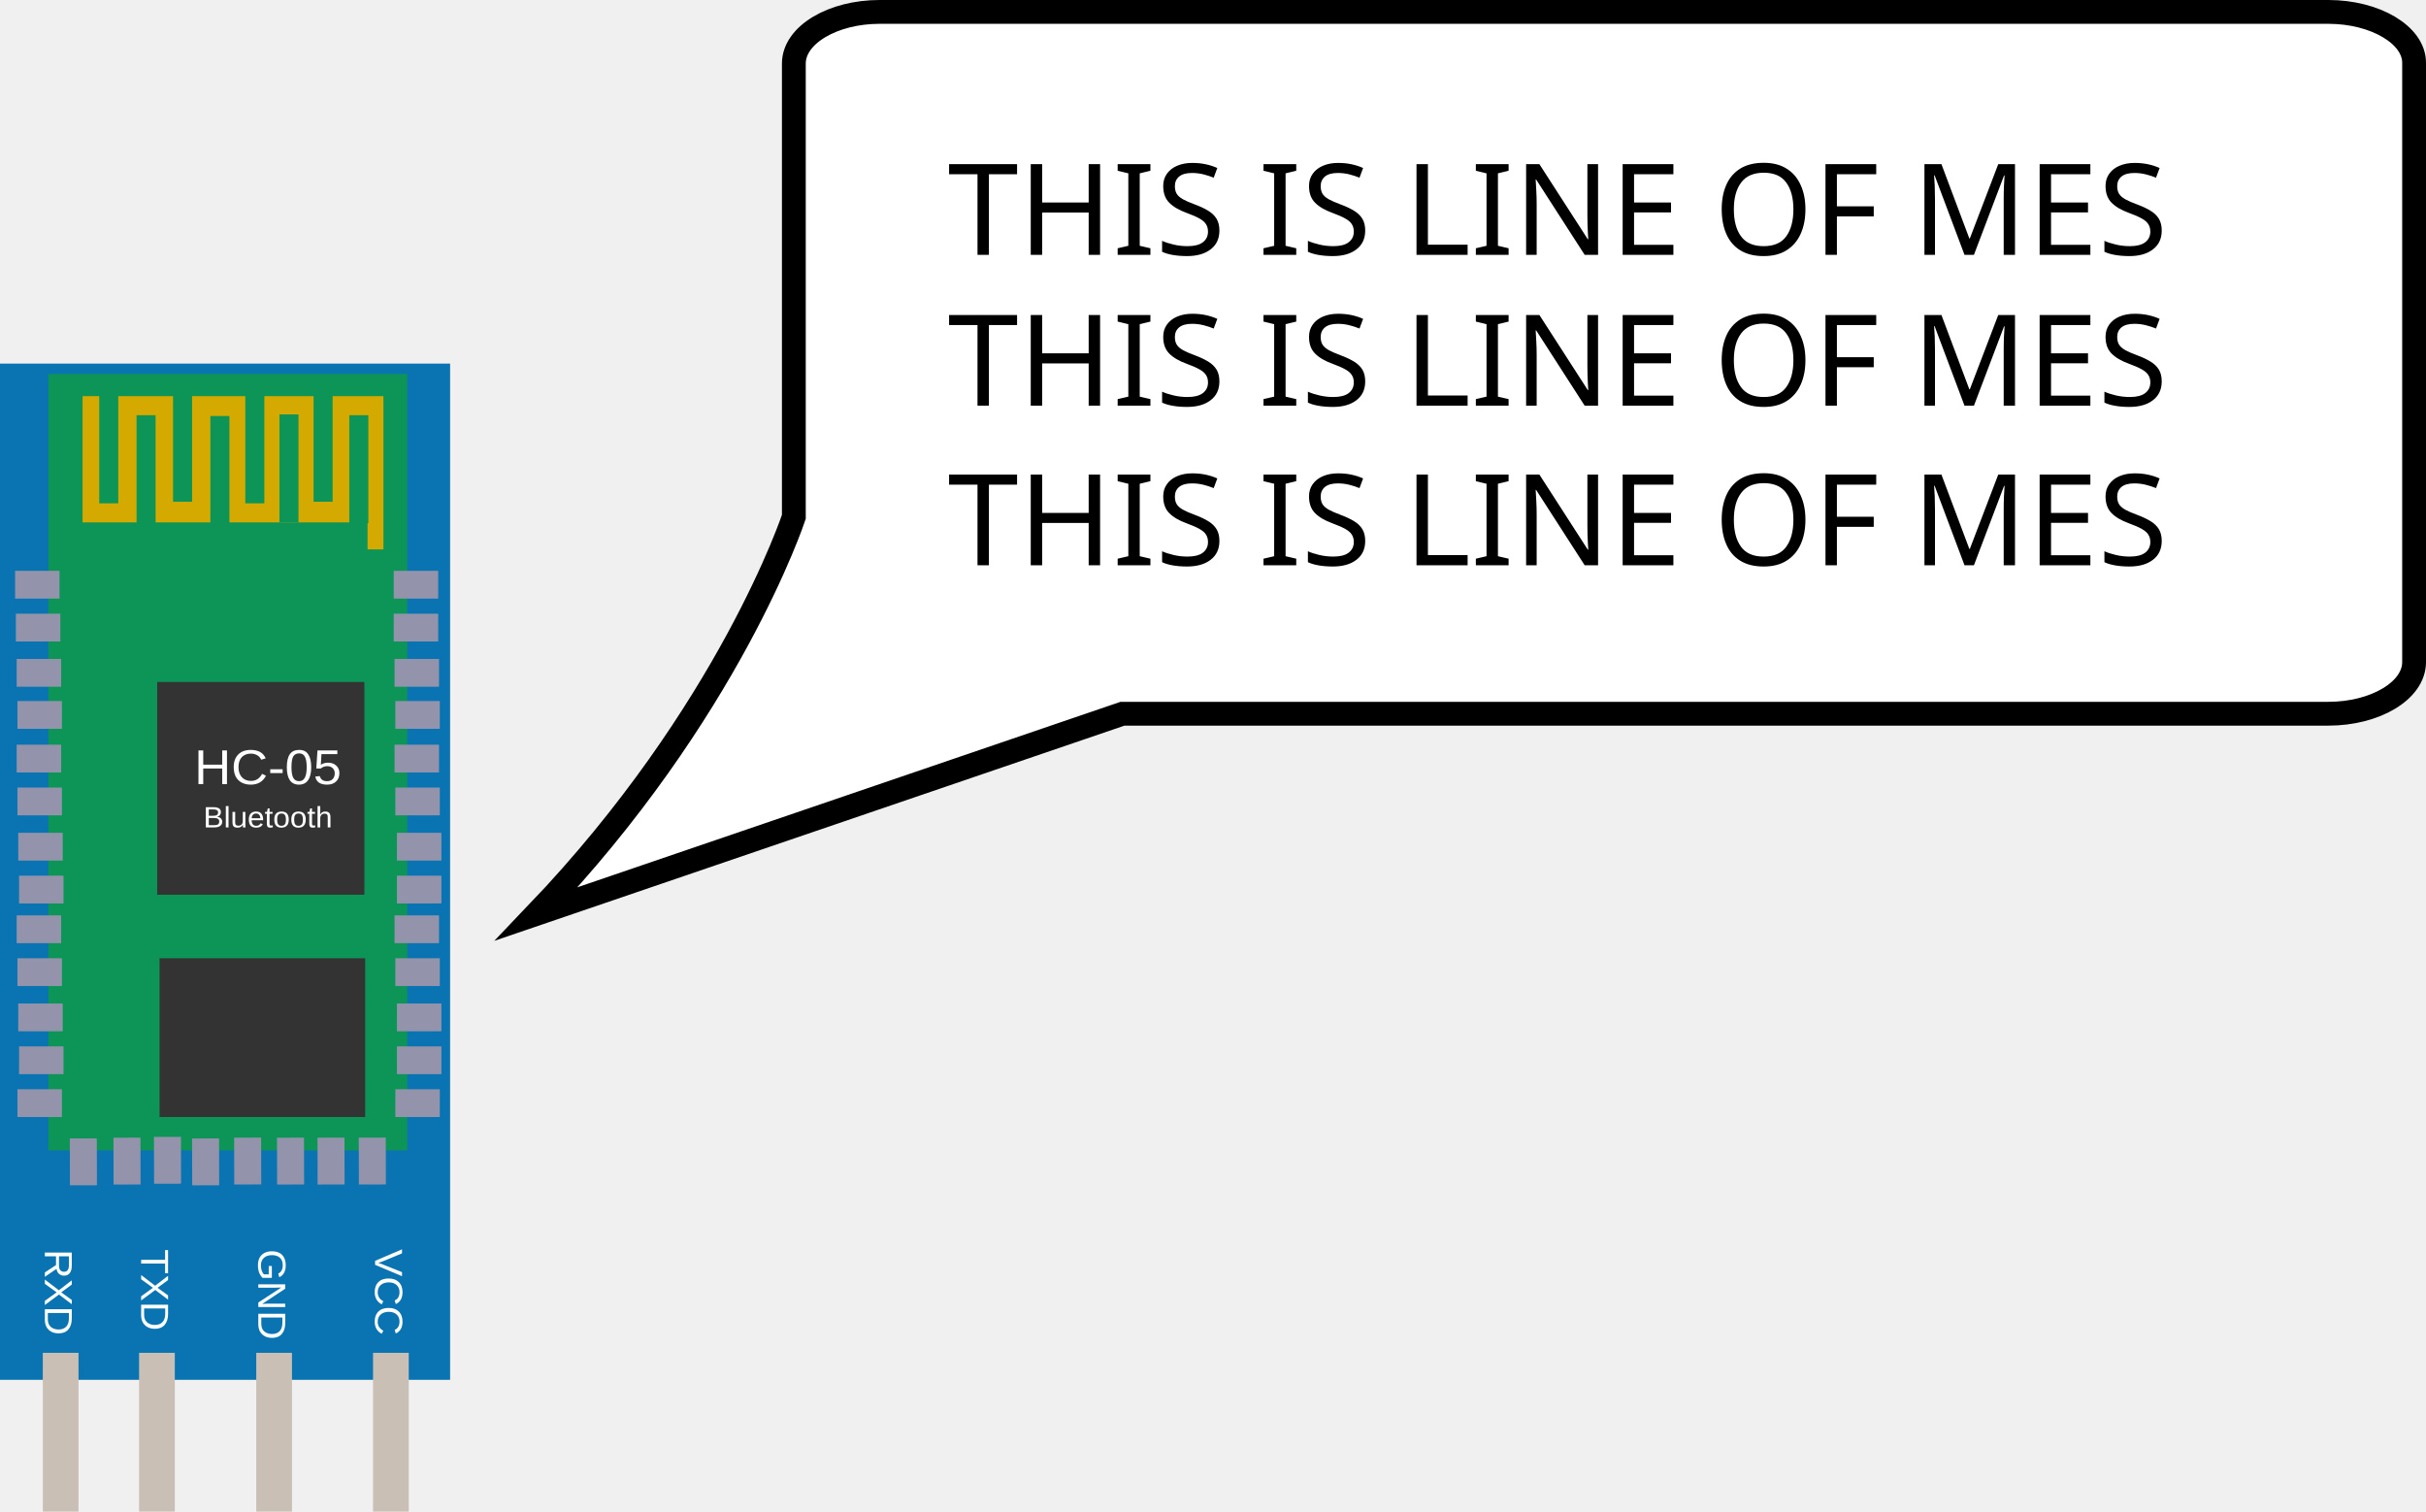
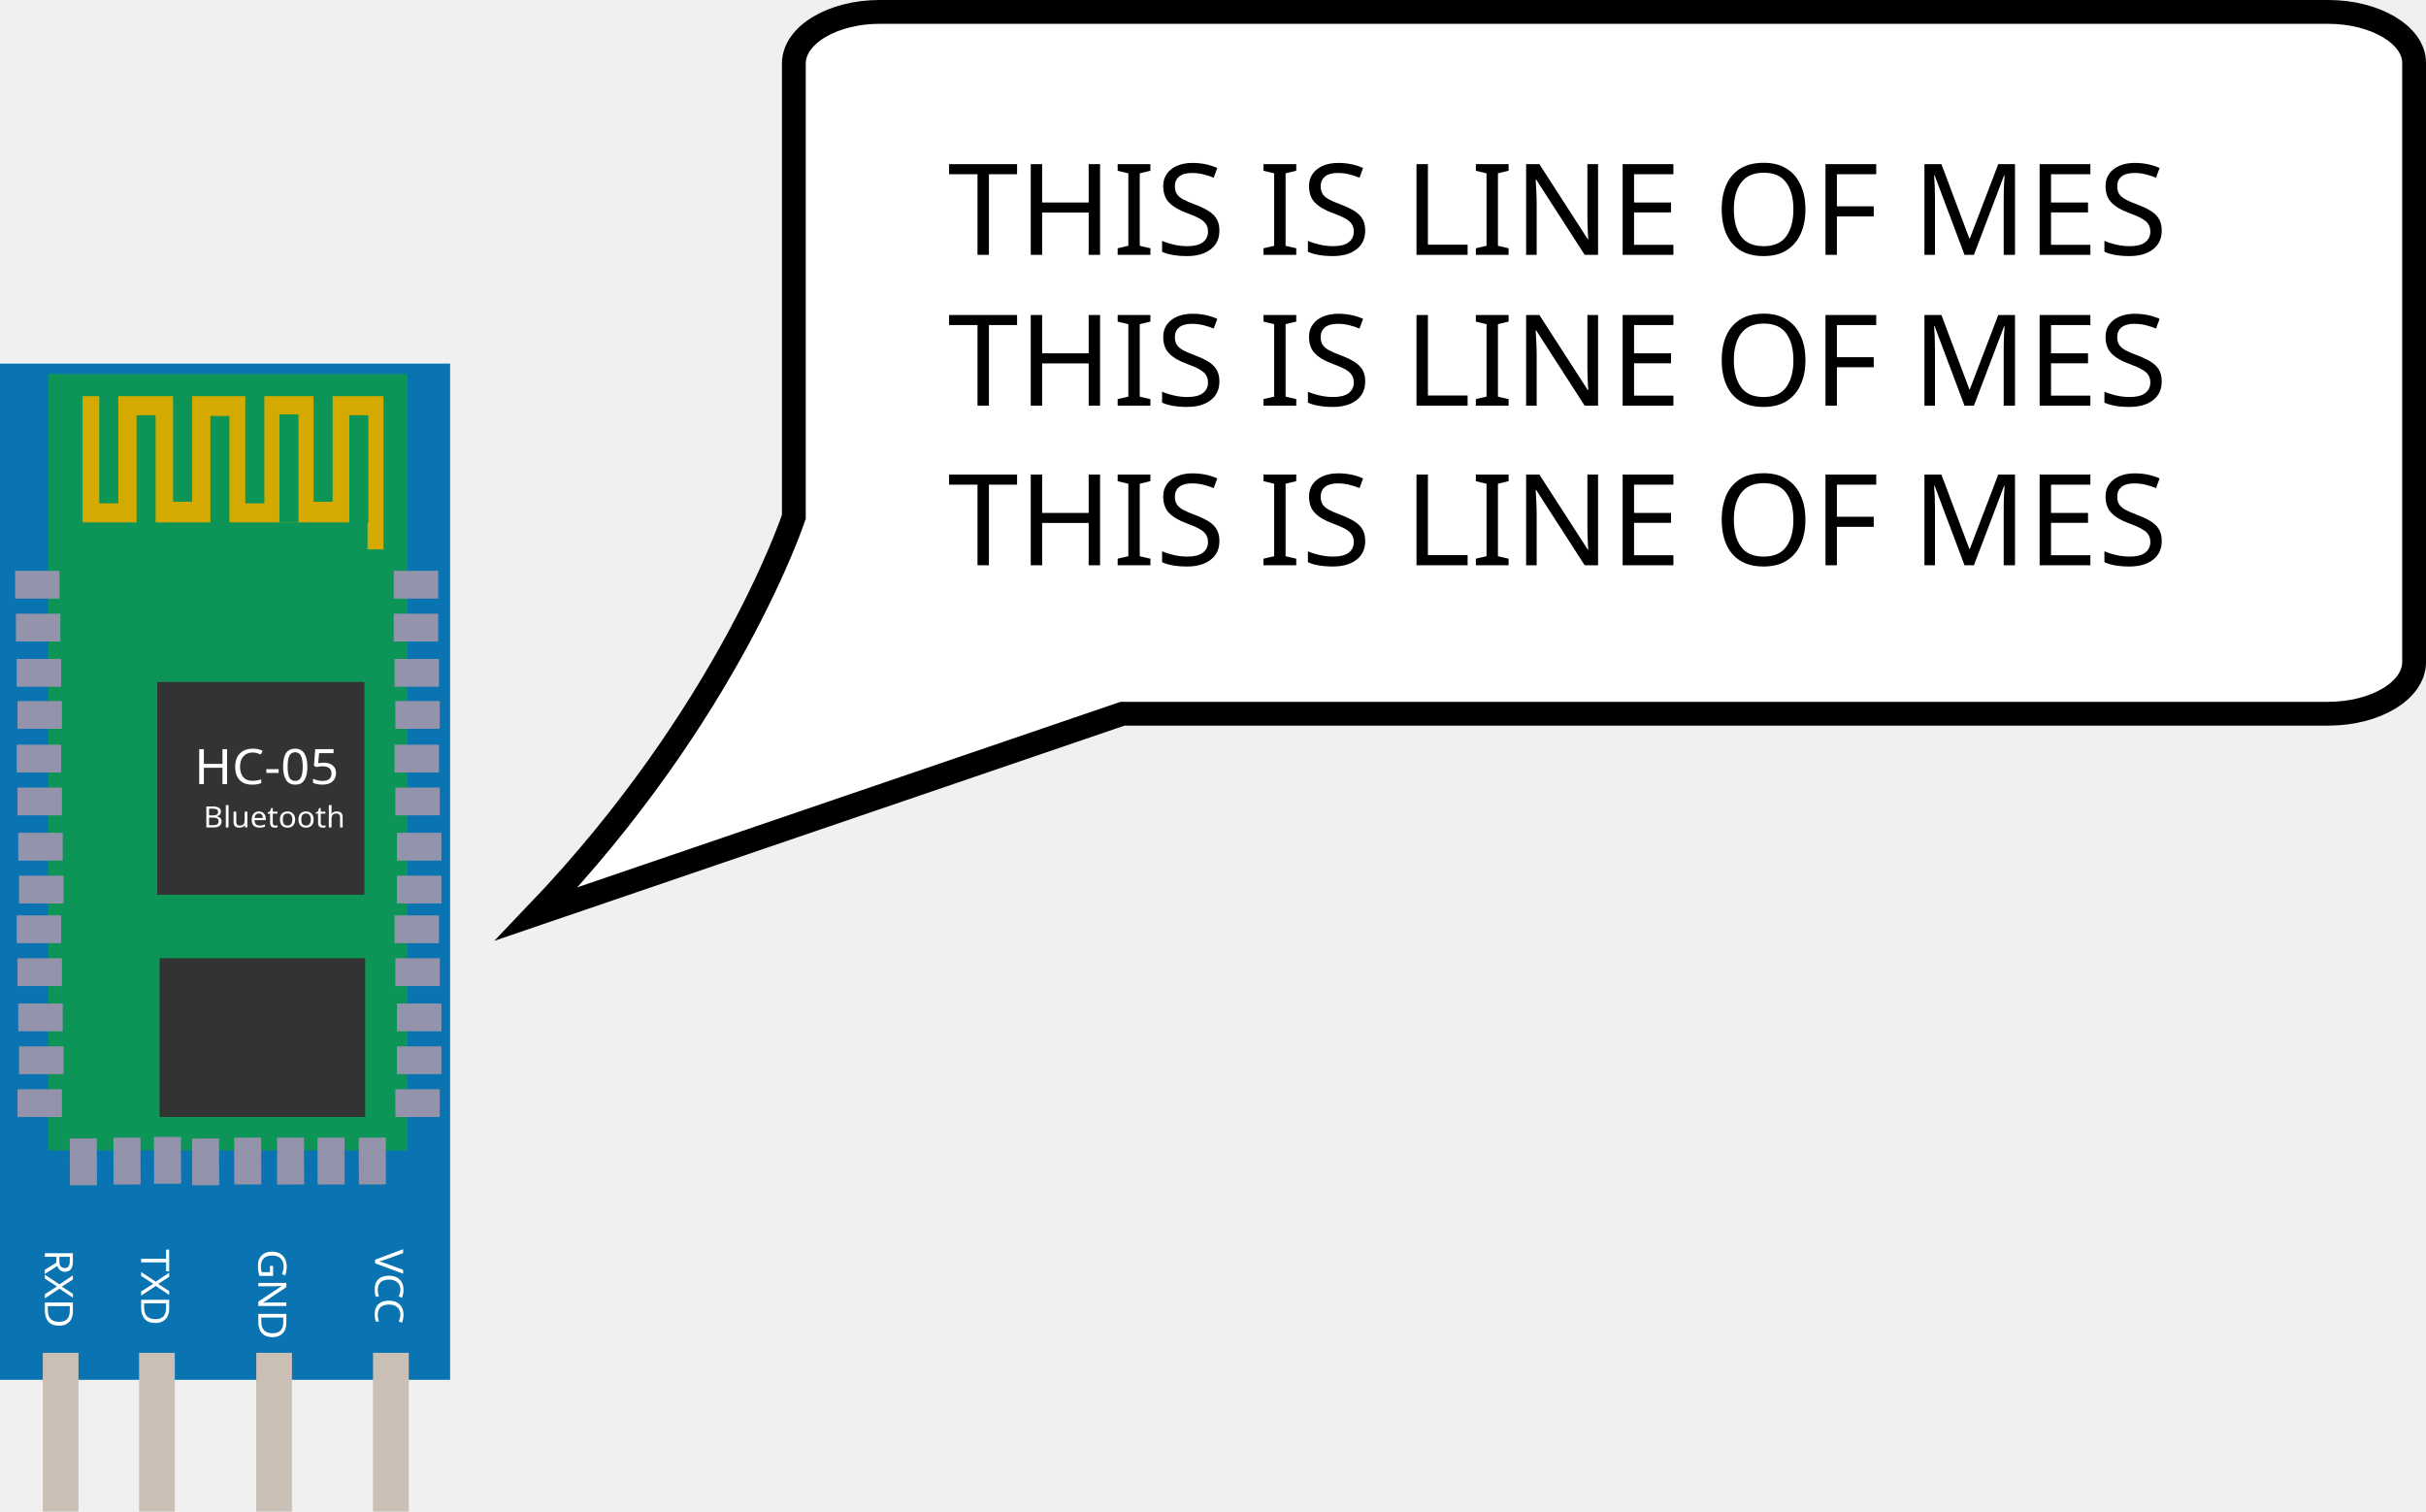
<svg xmlns="http://www.w3.org/2000/svg" id="svg2985" width="305.6" height="190.4" viewBox="0 0 305.6 190.4">
  <rect id="rect3336" y="45.8" width="56.7" height="128" fill="#0a73b1" />
  <g id="text3064">
-     <text id="tspan3066" transform="translate(47.25 157.35) rotate(90) scale(1.04 1)" font-size="4.94" fill="#fff" font-family="ArialMT, Arial" style="isolation: isolate">VCC</text>
+     <text id="tspan3066" transform="translate(47.25 157.35) rotate(90) scale(1.04 1)" font-size="4.94" fill="#fff" font-family="Biryani-Light, Biryani" font-weight="300" style="isolation: isolate">VCC</text>
  </g>
  <g id="text3064-1">
-     <text id="tspan3066-7" transform="translate(32.54 157.35) rotate(90) scale(1.04 1)" font-size="4.94" fill="#fff" font-family="ArialMT, Arial" style="isolation: isolate">GND</text>
+     <text id="tspan3066-7" transform="translate(32.54 157.35) rotate(90) scale(1.04 1)" font-size="4.94" fill="#fff" font-family="Biryani-Light, Biryani" font-weight="300" style="isolation: isolate">GND</text>
  </g>
  <g id="text3064-1-4">
-     <text id="tspan3066-7-0" transform="translate(17.78 157.35) rotate(90) scale(1.04 1)" font-size="4.94" fill="#fff" font-family="ArialMT, Arial" style="isolation: isolate">TXD</text>
+     <text id="tspan3066-7-0" transform="translate(17.78 157.35) rotate(90) scale(1.04 1)" font-size="4.94" fill="#fff" font-family="Biryani-Light, Biryani" font-weight="300" style="isolation: isolate">TXD</text>
  </g>
  <g id="text3064-1-4-9">
-     <text id="tspan3066-7-0-4" transform="translate(5.65 157.35) rotate(90) scale(1.04 1)" font-size="4.94" fill="#fff" font-family="ArialMT, Arial" style="isolation: isolate">RXD</text>
+     <text id="tspan3066-7-0-4" transform="translate(5.65 157.35) rotate(90) scale(1.04 1)" font-size="4.94" fill="#fff" font-family="Biryani-Light, Biryani" font-weight="300" style="isolation: isolate">RXD</text>
  </g>
  <rect id="rect3450" x="19.2" y="84.7" width="27.9" height="28.8" fill="#28220b" fill-opacity="0" />
  <path id="path3452" d="M48.6,91.2H61.9V119H35.2V91.2Zm-4,3.1a1.07,1.07,0,0,0,1.1.1c.2-.1.2-.1.3,0a1.23,1.23,0,0,0,1-.1c.3-.2.3-.3.3-1v-.8H44.5v.8C44.2,93.9,44.3,94.1,44.6,94.3ZM44.5,97c.1,0,.2-.1.2-.3s.1-.3,1.2-.3h1.2v-.5c0-.4,0-.5-.2-.5s-.2.1-.3.3-.2.3-1,.3-.9,0-.9-.3c0-.1-.1-.3-.2-.3s-.2.2-.2.8S44.3,97,44.5,97Zm.8,3c.9,0,1,0,1-.3s-.1-.3-.7-.3-.7,0-.8-.4-.2-.5.4-.5,1.1-.1,1.1-.3-.1-.2-.7-.2c-1.2,0-1.2,0-1.2,1v.9C44.3,100,45.3,100,45.3,100Zm-.8,2.7c.1,0,.2-.1.2-.5q0-.9.3-.9c.1,0,.1.3.1.7v.7h.4a.78.78,0,0,0,.9-.7v-.2c0-.7-.3-1-1.1-1a1.08,1.08,0,0,0-.8.2,2.77,2.77,0,0,0-.1.9C44.2,102.5,44.3,102.7,44.5,102.7Zm.2,2.7c.4,0,.5-.2.2-.5s-.1-.5.5-.5.5,0,.6.4.1.4.2.4.2-.1.2-.4.1-.4.3-.4a.3.3,0,1,0,0-.6h0a.52.52,0,0,1-.4-.2c-.2-.2-.2-.2-.3,0s-.3.2-.8.2c-.7,0-.9.2-.9.9S44.3,105.4,44.7,105.4Zm0,2.8a1.54,1.54,0,0,0,1.6-.1,1.39,1.39,0,0,0-.1-1.4,1.6,1.6,0,0,0-1.5-.1,1.14,1.14,0,0,0-.3.8C44.2,107.9,44.3,108,44.7,108.2Zm-.2,2.7c.1.2.4.2.8.2.7,0,1-.3,1-1s-.5-1-1.2-.9a1.85,1.85,0,0,0-.7.2A2,2,0,0,0,44.5,110.9Zm0,2.8c.2.2.6.2.6,0s-.1-.2-.2-.4c-.3-.3-.1-.5.5-.5s.5,0,.5.4c0,.2.1.4.2.4s.3,0,.3-.4.1-.4.3-.4c.4-.1.4-.5,0-.5-.2,0-.3-.1-.3-.2a.2.2,0,0,0-.4,0h0c0,.1-.2.2-.6.2-.7,0-.9.1-.9.8A.37.37,0,0,0,44.5,113.7Zm.5,1.5c.6,0,.9.2.9.7,0,.2-.1.2-.6.2-.7,0-1,.1-1,.3s.2.2.9.2c1.1,0,1.2-.1,1.1-.9-.1-.5-.1-.5.3-.5s.4,0,.4-.3-.1-.3-1.4-.3-1.4,0-1.4.3S44.3,115.2,45,115.2Zm5.1-21.8a3.4,3.4,0,0,0,1,.1h1v1.8h-.9c-1,0-1.3.1-1.1.5.1.2.4.2,2.5.2h2.3v-.3c0-.4-.2-.5-1.2-.5h-.8V93.4h1c1,0,1,0,1-.3v-.3H52.6c-2.4,0-2.6,0-2.5.6Zm0,7c0,.1.2.2.4.2s.3,0,.3-.7c0-.9.1-.9,1.1-1.4l.7-.4.8.4.8.4.1.8c.1.8.1.8.4.9H55v-1c0-.9,0-1-.3-1.2a5.54,5.54,0,0,0-2.2-1,5.64,5.64,0,0,0-2.4,1.3A2.48,2.48,0,0,0,50.1,100.4Zm0,9c.1.4.6.5,2.4.5,2.4,0,2.4,0,2.4-1.6,0-1.8.1-1.7-2.4-1.7s-2.4,0-2.4,1.5A1.48,1.48,0,0,0,50.1,109.4Zm.1,4.9c.1.2.3.2,1.3.2,1.3,0,1.4-.1,1.4-1.2v-.7h1.4v.9c0,.9.2,1.2.5,1.1.1-.2.1-.4.1-1.5v-1.3H52.1v1.9H50.7v-.6c0-.3.1-.8.1-1.1.1-.5.1-.6,0-.7-.3-.2-.4-.1-.6.4A3,3,0,0,0,50.2,114.3Zm2.3-9.5h.4v-2.4h-.3c-.2,0-.4,0-.4.1a4.87,4.87,0,0,0-.1,1.2v1.1Z" transform="translate(-15.6 -5.9)" fill="#28220b" fill-opacity="0" />
  <rect id="rect3454" x="19.2" y="119.7" width="27.9" height="21.6" fill="#222b00" fill-opacity="0" />
  <path id="path3456" d="M48.5,125.6H61.9v21.1H35.1V125.6Z" transform="translate(-15.6 -5.9)" fill="#222b00" fill-opacity="0" />
  <rect id="rect3494" x="19.1" y="84.7" width="28.2" height="28.6" fill-opacity="0" />
  <path id="path4264" d="M48.6,91.2H61.9V119H35.2V91.2Zm-4.1,2.9c.2.2.3.3,1.3.3,1.4,0,1.5-.1,1.5-1.2v-.8h-3v.7A1.23,1.23,0,0,0,44.5,94.1Zm0,2.9c.1,0,.2-.1.2-.3s.1-.3,1.2-.3h1.2V96c0-.5-.3-.6-.4-.2s-.1.3-1,.3-1,0-1-.2-.1-.2-.1-.3c-.3-.2-.4.1-.3.8C44.2,96.8,44.3,97,44.5,97Zm-.2,2.3c.1.2.1.2,0,.2s-.1.1-.1.2.2.2,1,.2a4.1,4.1,0,0,0,1.1-.1c.1-.2-.3-.4-.8-.4a.76.76,0,0,1-.8-.6v-.1c0-.2.1-.2.8-.2.5,0,.8-.1.8-.2.1-.3,0-.3-.9-.3a1.8,1.8,0,0,0-1,.2A1.38,1.38,0,0,0,44.3,99.3Zm.2,3.4c.1,0,.2-.2.2-.6.1-.9.3-1,.3-.2s0,.7.3.8a.92.92,0,0,0,1.1-.7.75.75,0,0,0-.1-.8c-.2-.3-.4-.3-.9-.4-.9-.1-1.1.2-1.1,1.2C44.2,102.5,44.3,102.7,44.5,102.7Zm0,2.6c.3.3.5.2.5-.1,0-.1-.1-.2-.1-.3s-.1-.1-.1-.3.1-.3.6-.3H46v.5c0,.4,0,.4.2.4s.2-.2.2-.4.1-.4.3-.4.3-.2,0-.4c-.1-.1-.3-.2-.4-.3a.19.19,0,0,0-.3,0c-.1.1-.2.2-.6.2-.7,0-1.1.3-1.1.8A.73.73,0,0,0,44.5,105.3Zm0,2.7a1.14,1.14,0,0,0,.8.3,2.2,2.2,0,0,0,.8-.1,1.36,1.36,0,0,0,.2-1.6,2.48,2.48,0,0,0-1.7,0A1,1,0,0,0,44.5,108Zm0,2.8c.2.3,1.5.3,1.7.1a1.23,1.23,0,0,0-.2-1.6c-.1-.1-.4-.1-.8-.1s-.7,0-.8.3A1.06,1.06,0,0,0,44.5,110.8Zm.1,2.9c.3.3.6.1.4-.3s-.2-.6.5-.6h.6v.4c0,.3.1.4.2.4s.3-.3.3-.6q0-.15.3-.3c.3,0,.4-.4,0-.5-.2,0-.3-.1-.4-.3s-.2-.2-.3,0-.3.2-.8.2c-.7,0-1,.2-1,.8S44.4,113.6,44.6,113.7Zm.2,1.5c.6,0,.7,0,.8.4s.1.6-.8.7c-.5,0-.7.1-.7.2s.2.2.9.2c1.2,0,1.4-.3,1-1.2-.1-.2,0-.2.3-.2.5,0,.6-.1.4-.3.1-.3-.2-.3-1.1-.3-1.2,0-1.4,0-1.4.3C44.2,115.1,44.5,115.2,44.8,115.2Zm5.4-21.8c.1,0,.6.1,1,.1H52v1.8H50v.6h2.3c2.4,0,2.7,0,2.5-.5-.1-.2-.3-.2-1.1-.2h-1V93.4h.8c.9,0,1.3-.1,1.3-.4,0-.1-.1-.2-.2-.3a33.81,33.81,0,0,0-4.5-.1c-.1,0-.2.2-.2.4S50,93.3,50.2,93.4Zm0,7.2c.3.1.4-.2.4-1v-.7l.7-.4a3,3,0,0,1,1-.4A5.56,5.56,0,0,1,54,99c0,.1.1.5.1.8,0,.7.2.9.5.6a3.08,3.08,0,0,0,0-1.9,3.47,3.47,0,0,0-2.3-1.2A3.84,3.84,0,0,0,50,98.4a4.87,4.87,0,0,0-.1,1.2C50.1,100.5,50.1,100.6,50.2,100.6Zm0,9.1c.2.2.5.2,2.3.2,2.5,0,2.5,0,2.5-1.6s.1-1.6-2.5-1.6c-1.5,0-2.2,0-2.3.2A4.47,4.47,0,0,0,50.2,109.7Zm0,4.6c.1.1.4.2,1.2.2,1.3,0,1.4-.1,1.4-1.1v-.7h1.4v.9c0,.8.1.9.3.9.4.1.4-.2.4-1.4v-1.2H52v1.8H50.6l.1-.8c0-.5.1-1,.1-1.2s0-.4-.2-.4c-.4-.1-.6.5-.6,1.7C50,113.9,50,114.2,50.2,114.3Zm2.2-9.5h.4v-1c0-1.1-.1-1.4-.6-1.2-.2.1-.2.3-.2,1.2v1.1Z" transform="translate(-15.6 -5.9)" fill-opacity="0" />
  <rect id="rect4270" x="3.8" y="46" width="52" height="25.6" fill-opacity="0" />
  <path id="path4272" d="M44.5,52.9H66.6V77.7H65v1.6c0,1.8,0,1.9,1,1.9h.6V83H65v1.7c0,1.9,0,2,1,2h.6v.6c0,.5,0,.6-.2.6a.22.22,0,0,0-.2.2c0,.1-.1.2-.3.2a.37.37,0,0,0-.3.1.37.37,0,0,1-.3.1H65v1.6c0,1.9.1,2.1,1,2.1h.6v.6c0,.5,0,.6-.2.6a.22.22,0,0,0-.2.2c0,.1-.1.2-.4.2-.7,0-.8.2-.8,1.9s.1,2,1,2h.6v.6c0,.5,0,.6-.2.6s-.1,0-.2.1a.9.9,0,0,1-.5.1c-.3,0-.5.1-.5.2s0,.1-.1.2-.1.6-.1,1.6c0,1.8,0,1.9,1,1.9h.6v1.3l-.5.1c-.3,0-.5.1-.5.2s0,.1-.1.1c-.4,0-.5.4-.5,1.9,0,1,0,1.6.1,1.6s.1.1.1.2.2.2.7.2h.7v1.2H66c-.5,0-.6,0-.7.3s-.1.3-.2.3-.1.6-.1,1.6c0,1.9.1,2.1,1,2.1h.6v.5c0,.6-.1.7-.9.7-.2,0-.3.1-.4.3s-.1.3-.2.3-.1.6-.1,1.4,0,1.4.1,1.4.1.1.1.3,0,.3.7.3h.7v.6c0,.7-.1.8-.9.8-.2,0-.3.1-.4.3s-.1.3-.2.3a11.3,11.3,0,0,0,0,3c.1,0,.1.1.2.3s.1.3.7.3h.6v1.2H66c-.5,0-.6,0-.7.3s-.1.3-.2.3a11.3,11.3,0,0,0,0,3c.1,0,.1.1.2.3s.2.3.4.3c.7,0,.9.1.9.6s-.2.6-.9.6c-.2,0-.3.1-.4.3s-.1.3-.2.3a11.3,11.3,0,0,0,0,3c.1,0,.1.1.2.3s.2.3.4.3c.7,0,.9.1.9.8v.6H66c-.5,0-.6,0-.7.3s-.1.3-.2.3a11.3,11.3,0,0,0,0,3c.1,0,.1.1.2.3s.2.3.4.3c.7,0,.9.1.9.7s-.1.7-.9.7c-.2,0-.3.1-.4.3s-.1.3-.2.3-.1.6-.1,1.4,0,1.4.1,1.4.1.1.1.2.1.2.5.2a.9.9,0,0,1,.5.1c0,.1.1.1.2.1s.2.3.2,1.6,0,1.6-.2,1.6-.1,0-.2.1-.4.1-.9.1h-.9v-.6c0-.5,0-.6-.2-.6a.22.22,0,0,1-.2-.2.22.22,0,0,0-.2-.2c-.1,0-.1,0-.2-.1s-.5-.1-1.3-.1c-1.6,0-1.7.1-1.7,1.2v.7H59.1v-.6a1.27,1.27,0,0,0-.1-.6c-.1,0-.1-.1-.1-.2a.22.22,0,0,0-.2-.2c-.1,0-.1,0-.2-.1s-.5-.1-1.4-.1H55.7v1.8h-.9c-1.1,0-1.3-.1-1.3-1,0-.5,0-.6-.2-.6s-.1,0-.2-.1-.5-.1-1.4-.1H50.3v.8c0,.6,0,.8-.2.8s-.1,0-.2.1-.4.1-.9.1h-.9v-.8c0-.6,0-.8-.2-.8s-.1,0-.2-.1-.5-.1-1.3-.1c-1.6,0-1.7.1-1.7,1.2v.7H42.9v-.8c0-.6,0-.8-.2-.8s-.1,0-.2-.1-.5-.1-1.3-.1c-1.6,0-1.8.1-1.8,1.2v.7H37.9v-.8c0-.6,0-.8-.2-.8s-.1,0-.2-.1-.5-.1-1.4-.1-1.4,0-1.4.1-.1.2-.2.3a1.08,1.08,0,0,0-.2.8v.6h-.6a1.27,1.27,0,0,1-.6-.1c0-.1-.1-.1-.2-.1s-.2-.1-.2-.5a.9.9,0,0,0-.1-.5c-.1,0-.1,0-.1-.1,0-.4-.4-.5-1.7-.5-1.7,0-1.8.1-1.8,1.2v.7h-.5c-.7,0-.9-.2-.9-.8,0-.3-.1-.4-.2-.4s-.1,0-.2-.1c0-.4-.4-.5-1.7-.5-.8,0-1.3,0-1.3.1s-.1.1-.2.1-.2.2-.2.8v.8H22.2v-3.8H23a3.55,3.55,0,0,0,1-.2c.2-.2.4-.2.4-.1s.1.2.3.2.3.1.3.2a14.08,14.08,0,0,0,2.9.1,14.08,14.08,0,0,0,2.9-.1c0-.1.1-.1.2-.1s.2-.2.2-1.1a5.7,5.7,0,0,0-.1-1.3c-.1-.2-.5-.2-3.3-.2s-3.2,0-3.2.2,0,.1-.1.2-.1-.2-.1-.4a.91.91,0,0,0-.4-.8c-.3-.3-.4-.4-1.1-.4h-.7v-1.4H23a2.2,2.2,0,0,0,.8-.1c.1-.7.2-.7.3-.7s.1,0,.2-.1,0-.1.1-.1.1.3.1.8a2.2,2.2,0,0,0,.1.8c.1,0,.1.1.1.2a.52.52,0,0,0,.2.4c.2.2.6.2,3.1.2,2.9,0,2.9,0,2.9-.3,0-.1.1-.3.2-.3s.2-.2.2-1.3,0-1.3-.2-1.3-.1,0-.2-.1-.5-.1-1.1-.2h-.1c.5,0,1-.1,1-.2a13.13,13.13,0,0,0-2.8-.1,13.13,13.13,0,0,0-2.8.1c0,.1.4.1.9.2h0c-.5,0-.9.1-.9.2s-.1.1-.2.1a.22.22,0,0,0-.2.2c0,.1,0,.1-.1.2s-.1-.4-.1-1c0-1,0-1,.3-.9.1,0,.3.1.3.2a29.08,29.08,0,0,0,5.9,0c0-.1.1-.1.2-.1.3,0,.3-2.3,0-2.6s-.6-.2-3.3-.2c-3,0-3.1,0-3.1.3,0,.1-.1.3-.2.3s-.1.3-.1.8a2.2,2.2,0,0,1-.1.8c-.1,0-.1,0-.1-.1s-.1-.1-.2-.1-.2-.4-.2-.5-.2-.2-.8-.2h-.8v-1.4h.8a2.2,2.2,0,0,0,.8-.1c0-.1,0-.1.1-.1.3,0,.5-.4.5-.8s.2-.6.3-.1l.1.3H28c2.6,0,3.1,0,3.1-.2a.22.22,0,0,1,.2-.2c.1,0,.2-.2.2-1.3s0-1.3-.2-1.3-.1,0-.2-.1-.5-.1-1.1-.2h-.1c.5,0,1-.1,1-.2a13.13,13.13,0,0,0-2.8-.1,13.13,13.13,0,0,0-2.8.1c0,.1.4.1,1,.2h0c-.5,0-1,.1-1,.2s-.1.1-.2.1a.22.22,0,0,0-.2.2c0,.2-.2.2-.4,0a.6.6,0,0,0-.4-.1c-.1,0-.1,0-.1-.1s-.3-.1-.8-.1h-.8v-1.2h.8a2.2,2.2,0,0,0,.8-.1c0-.1,0-.1.1-.1.4,0,.5-.4.5-1.8s-.1-1.8-.5-1.8c-.1,0-.1-.1-.1-.2s-.2-.2-.8-.2h-.8v-1.2h.7c.6,0,.8,0,1.1-.4s.4-.4.4-1.8-.1-1.8-.5-1.8c-.1,0-.1,0-.1-.1s-.3-.1-.8-.1h-.8v-1.4h.7c.6,0,.8,0,1.1-.4s.4-.4.4-1.8c0-.9,0-1.4-.1-1.4a.64.64,0,0,1-.5-.5c0-.1-.3-.1-.8-.1h-.8v-1h.8c.6,0,.8-.1.9-.2s.2-.3.3-.4a8.08,8.08,0,0,0,0-3.1.64.64,0,0,1-.5-.5c0-.1-.3-.1-.8-.1h-.8v-1.2h.9c.7,0,.9,0,.9-.2a.22.22,0,0,1,.2-.2c.2,0,.2-.3.2-1.5s0-1.5-.2-1.8a.76.76,0,0,0-.5-.2c-.1,0-.1,0-.2-.1a1.27,1.27,0,0,0-.6-.1h-.6V103h.8c.7,0,.9,0,1.1-.3s.2-.4.2-1.1c0-.9.1-1,.4-.7s.8.2,4,.2a26.73,26.73,0,0,0,4-.1c.2-.1.2-.7.2-6V89.1h-4c-3.4,0-4,0-4.2.2s-.4.2-.4-.2-.2-.6-.4-.6h-.2c-.1,0-.1,0-.2-.1a1.7,1.7,0,0,0-.7-.1h-.7V86.7h.8a2.2,2.2,0,0,0,.8-.1c0-.1.1-.1.3-.2s.3-.1.3-1.6c0-1.8.1-1.7-1.3-1.7h-.9V81.3h.8a2.2,2.2,0,0,0,.8-.1c0-.1.1-.1.3-.2s.3-.1.3-1.6V77.8H22.3v-21h1.6v4.6c0,5,0,5,.6,5,.1,0,.1,0,.2.1a12.21,12.21,0,0,0,2.7.1,12.21,12.21,0,0,0,2.7-.1c0-.1.3-.1.7-.1h.7v-.5c0-.4.1-.5.2-.5s.2-.5.2-4a26.73,26.73,0,0,1,.1-4c.1,0,.1-.1.1-.2a.22.22,0,0,1,.2-.2c.1,0,.1,0,.2-.1s.1-.1.3-.1.3.1.3.2,0,.1-.1.2a24.13,24.13,0,0,0-.1,3.8,24.13,24.13,0,0,0,.1,3.8c.1,0,.1.4.1.8,0,.6,0,.8.2.8s.1,0,.2.1.2.1.5.1.5.1.5.2.4.2,2.6.2,2.6,0,2.6-.2.1-.2.3-.2a.37.37,0,0,0,.3-.1c0-.1.2-.1.4-.1h.4v-.8a2.2,2.2,0,0,1,.1-.8,26.73,26.73,0,0,0,.1-4,26.73,26.73,0,0,1,.1-4c.1,0,.1,1.9.2,4.6,0,3.5.1,4.6.2,4.6a.22.22,0,0,1,.2.2c0,.1.1.2.3.2a.37.37,0,0,1,.3.1c0,.1.1.1.2.1a.22.22,0,0,1,.2.2c0,.2.4.2,2.8.2s2.8,0,2.8-.2.1-.2.5-.2a.9.9,0,0,0,.5-.1c0-.1.1-.1.3-.1s.3-.1.3-.2v-.1a.37.37,0,0,1,.1-.3,29.46,29.46,0,0,0,.1-4.2,33.81,33.81,0,0,1,.1-4.5.27.27,0,0,1,.3-.3c.3,0,.4.5.4,5.1a29.46,29.46,0,0,0,.1,4.2c.1,0,.1.1.1.2a.22.22,0,0,0,.2.2c.1,0,.1,0,.2.1s.1.1.2.1a.22.22,0,0,1,.2.2c0,.2.4.2,3,.2h3v-.4l.4-.4V61.7c0-5.1,0-4.9.8-4.9h.4v6.4c0,5.6,0,6.4.2,6.4s.1,0,.2.1.5.1,1.3.1c1.1,0,1.4,0,1.5-.2s.2-.9.2-7.8c0-6,0-7.6-.2-7.7a.22.22,0,0,1-.2-.2c0-.1-.6-.2-3.5-.2H55.8v9.4H54.6V54.3l-.4-.3c-.3-.3-.4-.3-3.9-.3-3,0-3.6,0-3.6.2a.22.22,0,0,1-.2.2c-.1,0-.2,1.1-.2,4.5v4.5H45.1V58.7c0-4,0-4.5-.2-4.7s-.6-.2-3.5-.2H38.1v2.1A7.41,7.41,0,0,1,38,58c-.2,0-.2.1-.2.2s0,.1.1.2a9.66,9.66,0,0,1,.1,2.4v2.4H36.2V58.6c0-3.9,0-4.5-.2-4.5a.22.22,0,0,1-.2-.2c0-.2-.5-.2-3.5-.2s-3.5,0-3.5.2-.1.2-.3.2h-.3v9H26.8V58.7c0-4.4,0-4.5-.3-4.7s-.5-.2-2.3-.2h-2v-.9ZM25.3,115.5c.1,0,.1,0,.2.1s.1.2.2.3.2.5.2,1.5,0,1.3-.2,1.5-.2.2-.2.3-.1.1-.2.1-.2.3-.2,2.4,0,2.4.2,2.4a.22.22,0,0,1,.2.2c0,.1,0,.1.1.2s.1.1.1.2.4.2,2.4.2,2.5,0,2.5-.2.1-1.4.1-2.9c0-2.3,0-2.8-.2-2.9s-.2-.5-.2-1.4,0-1.2.2-1.3.3-5.7,0-6-4.9-.3-4.9,0c0,.1,0,.1-.1.2s-.1.1-.1.2a.22.22,0,0,1-.2.2c-.2,0-.2.3-.2,2.4s.1,2.3.3,2.3Zm.5-8.8c0,.1.2.2.4.2a.37.37,0,0,1,.3.1c0,.1.4.1,1,.1a3.4,3.4,0,0,0,1-.1c0-.1.4-.1.8-.1a2.2,2.2,0,0,1,.8.1c0,.1.4.1.9.1a2.77,2.77,0,0,0,.9-.1c0-.1.1-.1.3-.1s.3-.1.3-.2,0-.1.1-.2.1-.4.1-1.1c0-.9,0-1.1-.2-1.1a.22.22,0,0,1-.2-.2,15.06,15.06,0,0,0-3-.1,15.06,15.06,0,0,0-3,.1c0,.1-.1.1-.2.1s-.3,0-.3.1A4.87,4.87,0,0,0,25.8,106.7Zm.6-20.4c.2,0,.3.1.3.2a14.08,14.08,0,0,0,2.9.1h2.9v-.3a.37.37,0,0,1,.1-.3c.1,0,.1-.5.1-1.1s0-1.1-.1-1.1-.1-.1-.1-.3a.52.52,0,0,0-.2-.4c-.1,0-1.4-.1-2.9-.1-2.3,0-2.7,0-2.7.2a.22.22,0,0,1-.2.2.22.22,0,0,0-.2.2c0,.1,0,.1-.1.2s-.2.5-.2,1.2C26.1,86.2,26.1,86.3,26.4,86.3Zm2.2-4.8c.1,0,.3.1.3.2v.4h3.8v-.3c0-.2.1-.3.1-.4a66.08,66.08,0,0,0,0-8.9c-.1,0-.1-.1-.1-.2s-.4-.2-2-.2-2,0-2,.2a.22.22,0,0,1-.2.2c-.2,0-.2.6-.2,4.5v4.5Zm4.2,42.2c.1.2.4.2,3.1.2,3.7,0,3.5.1,3.5-1.7,0-1.2,0-1.2-.3-1.2a.37.37,0,0,1-.3-.1c0-.1-.4-.1-.8-.1h0c.4,0,.8-.1.8-.2a13.13,13.13,0,0,0-2.8-.1,13.13,13.13,0,0,0-2.8.1c0,.1.4.1.8.2h0a2.2,2.2,0,0,0-.8.1c-.1.1-.1.1-.2.1s-.2.2-.2,1.2Zm1.5,23.5c.2.2.4.3,14,.3,8.9,0,13.8,0,13.8-.1s.1-.2.3-.2l.3-.1V136.3c0-7.6,0-10.7-.1-10.7s-.2-.1-.3-.2-1.9-.2-13.9-.2-13.8,0-13.9.2-.2.2-.3.2-.1,3.2-.1,10.7C34.1,146.7,34.1,146.9,34.3,147.2Zm.1-28c0,.1.2.2.4.2a.37.37,0,0,1,.3.1c0,.1,4.5.1,13.4.1s13.4,0,13.4-.1.2-.1.5-.1h.5V105.2c0-12.9,0-14.2-.2-14.3s-28.1-.1-28.2,0S34.3,118.9,34.4,119.2Zm1-34.6c.1,0,.1.4.1.9a2.77,2.77,0,0,1-.1.9c-.1,0-.1.4-.1.9,0,.8,0,.9.4,1.3s.4.4,1.4.4a3.4,3.4,0,0,0,1-.1c0-.1.1-.1.2-.1a.22.22,0,0,0,.2-.2c0-.1,0-.1.1-.2a14.08,14.08,0,0,0,.1-2.9,14.08,14.08,0,0,0-.1-2.9c-.1,0-.1-.1-.1-.3s-.1-.3-.4-.4a2.44,2.44,0,0,0-1.2,0,1.19,1.19,0,0,0-1.1.4c-.4.4-.4.4-.4,1.4A1.17,1.17,0,0,0,35.4,84.6ZM38.9,76a16.08,16.08,0,0,0,3.1-.1c0-.1.1-.1.2-.1s.2-.2.2-1.3V73.2H41.2c-.8,0-1.2,0-1.2-.2s-.4-.2-1-.2c-.8,0-.9,0-.9.2s-.2.2-1.1.2H35.8V76Zm-2.7,4.2a4.1,4.1,0,0,0,1.1.1c.6,0,.8,0,.8-.2a.22.22,0,0,1,.2-.2c.1,0,.2,0,.2.1a3.21,3.21,0,0,0,1.7.2c1.4.1,1.7.1,1.8-.1s.2-.1.3-.2.1-.4.1-1.3c0-1.2-.1-1.6-.5-1.6-.1,0-.1-.1-.1-.2s-.4-.2-2.8-.2-2.8,0-2.8.2a.22.22,0,0,1-.2.2c-.2,0-.2.3-.2,1.5C35.8,80.1,36,80.1,36.2,80.2ZM47,123.9c3.7,0,3.5.1,3.5-1.7,0-1.2,0-1.2-.3-1.2a.37.37,0,0,1-.3-.1c0-.1-.4-.1-.9-.2h0c.5,0,.9-.1.9-.2a13.13,13.13,0,0,0-2.8-.1,13.13,13.13,0,0,0-2.8.1c0,.1.4.1.8.2h0a3.55,3.55,0,0,0-1,.2c-.1.1-.2.5-.2,1.6v1.4Zm-1-36c.1,0,.1.1.1.2s.5.2,3.4.2h3.4V87.1h1c.7,0,.9,0,.9-.2a.22.22,0,0,1,.2-.2c.1,0,.2-.2.2-.8s0-.8-.2-.8a.22.22,0,0,1-.2-.2c0-.1-.3-.1-.7-.1-1,0-1.1,0-1.1-.7a1.27,1.27,0,0,1,.1-.6c.1,0,.1-.3.1-.6a1.09,1.09,0,0,0-.4-.9c-.3-.3-.4-.4-1.1-.4H51v.6a1.27,1.27,0,0,1-.1.6c-.1,0-.1-.3-.1-.6v-.6H50c-.6,0-.8,0-.8.2a.2.2,0,1,1-.4,0c0-.1-.2-.2-.8-.2a2.2,2.2,0,0,0-.8.1c0,.1-.1.2-.2.3s-.2.2-.3.2-.1.2-.1.4-.1.4-.3.4a.52.52,0,0,0-.4.2c-.1.3-.1.3-.1,2.5A16.35,16.35,0,0,0,46,87.9Zm10.8,36c3.8,0,3.5.1,3.5-1.7V121H60a.6.6,0,0,1-.4-.1,1.85,1.85,0,0,0-.7-.2h0a2.2,2.2,0,0,0,.8-.1,13.13,13.13,0,0,0-2.8-.1,13.13,13.13,0,0,0-2.8.1c0,.1.4.1.8.2h0a2.2,2.2,0,0,0-.8.1c-.1.1-.1.1-.2.1s-.2.2-.2,1.4v1.4ZM56.7,76c.2,0,.3.1.3.2s.4.2,2.9.2h2.9v-.3a.37.37,0,0,1,.1-.3c.1,0,.1-.1.1-.2a.22.22,0,0,1,.2-.2c.1,0,.2-.2.2-.8s0-.8-.3-1.1a.55.55,0,0,1-.3-.5c0-.3-.1-.3-2.9-.3-2.5,0-2.9,0-2.9.2s0,.1-.1.2c-.4,0-.5.3-.5,1.6V76Zm0,3.9c.2,0,.3.1.3.2s.4.2,2.8.2c2.6,0,2.8,0,3.1-.2.1-.1.3-.3.3-.4s.1-.1.2-.1.2-.2.2-.9,0-.9-.2-.9-.1,0-.2-.1-.1-.2-.2-.3-.7-.2-3.1-.2a14.08,14.08,0,0,0-2.9.1c0,.1-.1.1-.3.1h-.3V80C56.3,79.9,56.7,79.9,56.7,79.9Zm-.3,7.2c.1.1.2.2.3.2s.1.1.1.2.4.2,2.8.2a14.08,14.08,0,0,0,2.9-.1c.1,0,.2-.2.2-.3s0-.1.1-.2.1-.1.1-.2a.22.22,0,0,1,.2-.2c.1,0,.2-.2.2-.9s0-.9-.2-.9a.22.22,0,0,1-.2-.2c0-.1,0-.1-.1-.2s-.1-.1-.1-.2-.4-.2-2.9-.2-3,0-3.1.2-.2.2-.3.2A5.71,5.71,0,0,0,56.4,87.1Z" transform="translate(-15.6 -5.9)" fill-opacity="0" />
  <path id="path4274" d="M66.7,52.9c.1,0,.1,4.2.1,12.4s0,12.4-.1,12.4-.1-4.2-.1-12.4S66.6,52.9,66.7,52.9Z" transform="translate(-15.6 -5.9)" fill-opacity="0" />
  <path id="path4276" d="M66.7,52.9c.1,0,.1,4.2.1,12.4s0,12.4-.1,12.4-.1-4.2-.1-12.4S66.6,52.9,66.7,52.9Z" transform="translate(-15.6 -5.9)" fill-opacity="0" />
  <path id="path4278" d="M66.7,52.9c.1,0,.1,4.2.1,12.4s0,12.4-.1,12.4-.1-4.2-.1-12.4S66.6,52.9,66.7,52.9Z" transform="translate(-15.6 -5.9)" fill-opacity="0" />
  <path id="path4282" d="M42.3,56.8c11.9,0,18.3,2.2,18.3,6.3s-6.3,6.3-18.3,6.3S24,67.2,24,63.1,30.4,56.8,42.3,56.8Z" transform="translate(-15.6 -5.9)" fill-opacity="0" />
  <rect id="rect5807" x="6.1" y="47.1" width="45.2" height="97.8" fill="#0d9557" />
  <rect id="rect4318" x="19.2" y="85.2" width="27.4" height="28.4" fill="none" />
  <rect id="rect3085" x="19.8" y="85.9" width="26.1" height="26.8" fill="#333" />
  <g id="text3014">
-     <text id="tspan3016" transform="translate(24.48 98.77) scale(1.04 1)" font-size="6.17" fill="#fff" font-family="ArialMT, Arial" style="isolation: isolate">HC-05</text>
-     <text id="tspan3018" transform="translate(25.62 104.22) scale(1.04 1)" font-size="3.7" fill="#fff" font-family="ArialMT, Arial" style="isolation: isolate">Bluetooth</text>
+     <text id="tspan3016" transform="translate(24.48 98.77) scale(1.04 1)" font-size="6.17" fill="#fff" font-family="Biryani-Regular, Biryani" style="isolation: isolate">HC-05</text>
+     <text id="tspan3018" transform="translate(25.62 104.22) scale(1.04 1)" font-size="3.7" fill="#fff" font-family="Biryani-Regular, Biryani" style="isolation: isolate">Bluetooth</text>
  </g>
  <path id="path4280" d="M50.2,98.7c.1-.4,1.7-1.2,2.2-1.2a5.7,5.7,0,0,1,2.2,1.1c.2.4.1,1.8-.1,1.8s-.2-.2-.2-.8v-.8l-.8-.4c-1-.5-1.2-.5-2.1,0s-.8.6-.9,1.5c0,.5-.2.8-.4.5A4.88,4.88,0,0,1,50.2,98.7Z" transform="translate(-15.6 -5.9)" fill-opacity="0" />
  <rect id="rect4318-6" x="19.2" y="119.8" width="27.4" height="21.5" fill="none" />
  <rect id="Antenna" x="10.4" y="49.9" width="37.9" height="19.3" fill="#d4aa00" />
  <rect id="rect5811" x="8.8" y="65.8" width="37.5" height="3.9" fill="#0d9557" />
  <rect id="rect5813" x="44" y="52.3" width="2.4" height="13.6" fill="#0d9557" />
  <rect id="rect5813-0" x="39.5" y="49.6" width="2.4" height="13.6" fill="#0d9557" />
  <rect id="rect5813-0-3" x="35.2" y="52.2" width="2.4" height="13.6" fill="#0d9557" />
  <rect id="rect5813-0-6" x="30.9" y="49.8" width="2.4" height="13.6" fill="#0d9557" />
  <rect id="rect5813-0-3-2" x="26.5" y="52.4" width="2.4" height="13.6" fill="#0d9557" />
  <rect id="rect5813-0-4" x="21.8" y="49.6" width="2.4" height="13.6" fill="#0d9557" />
  <rect id="rect5813-0-3-5" x="17.2" y="52.3" width="2.4" height="13.6" fill="#0d9557" />
  <rect id="rect5898" x="49.6" y="71.9" width="5.6" height="3.5" fill="#9393ac" />
  <rect id="rect5898-8" x="49.6" y="77.3" width="5.6" height="3.5" fill="#9393ac" />
  <rect id="rect5898-1" x="49.7" y="83" width="5.6" height="3.5" fill="#9393ac" />
  <rect id="rect5898-8-2" x="49.8" y="88.3" width="5.6" height="3.5" fill="#9393ac" />
  <rect id="rect5898-14" x="49.7" y="93.8" width="5.6" height="3.5" fill="#9393ac" />
  <rect id="rect5898-8-9" x="49.8" y="99.2" width="5.6" height="3.5" fill="#9393ac" />
  <rect id="rect5898-1-8" x="50" y="104.9" width="5.6" height="3.5" fill="#9393ac" />
  <rect id="rect5898-8-2-2" x="50" y="110.3" width="5.6" height="3.5" fill="#9393ac" />
  <rect id="rect5898-14-4" x="49.7" y="115.3" width="5.6" height="3.5" fill="#9393ac" />
  <rect id="rect5898-8-9-5" x="49.8" y="120.7" width="5.6" height="3.5" fill="#9393ac" />
  <rect id="rect5898-1-8-2" x="50" y="126.4" width="5.6" height="3.5" fill="#9393ac" />
  <rect id="rect5898-8-2-2-9" x="50" y="131.8" width="5.6" height="3.5" fill="#9393ac" />
  <rect id="rect5898-8-2-2-9-9" x="49.8" y="137.2" width="5.6" height="3.5" fill="#9393ac" />
  <rect id="rect5898-83" x="1.9" y="71.9" width="5.6" height="3.5" fill="#9393ac" />
  <rect id="rect5898-8-8" x="2" y="77.3" width="5.6" height="3.5" fill="#9393ac" />
  <rect id="rect5898-1-6" x="2.1" y="83" width="5.6" height="3.5" fill="#9393ac" />
  <rect id="rect5898-8-2-9" x="2.2" y="88.3" width="5.6" height="3.5" fill="#9393ac" />
  <rect id="rect5898-14-8" x="2.1" y="93.8" width="5.6" height="3.5" fill="#9393ac" />
  <rect id="rect5898-8-9-6" x="2.2" y="99.2" width="5.6" height="3.5" fill="#9393ac" />
  <rect id="rect5898-1-8-6" x="2.3" y="104.9" width="5.6" height="3.5" fill="#9393ac" />
  <rect id="rect5898-8-2-2-2" x="2.4" y="110.3" width="5.6" height="3.5" fill="#9393ac" />
  <rect id="rect5898-14-4-3" x="2.1" y="115.3" width="5.6" height="3.5" fill="#9393ac" />
  <rect id="rect5898-8-9-5-8" x="2.2" y="120.7" width="5.6" height="3.5" fill="#9393ac" />
  <rect id="rect5898-1-8-2-2" x="2.3" y="126.4" width="5.6" height="3.5" fill="#9393ac" />
  <rect id="rect5898-8-2-2-9-6" x="2.4" y="131.8" width="5.6" height="3.5" fill="#9393ac" />
  <rect id="rect5898-8-2-2-9-9-2" x="2.2" y="137.2" width="5.6" height="3.5" fill="#9393ac" />
  <rect id="rect5898-8-9-6-7" x="24.4" y="149.3" width="3.4" height="5.9" transform="translate(-15.97 -5.84) rotate(-0.14)" fill="#9393ac" />
  <rect id="rect5898-1-8-6-5" x="29.9" y="149.2" width="3.4" height="5.9" transform="translate(-15.97 -5.82) rotate(-0.14)" fill="#9393ac" />
  <rect id="rect5898-8-2-2-2-7" x="35" y="149.1" width="3.4" height="5.9" transform="translate(-15.97 -5.81) rotate(-0.14)" fill="#9393ac" />
  <rect id="rect5898-14-4-3-8" x="39.8" y="149.3" width="3.4" height="5.9" transform="translate(-15.97 -5.8) rotate(-0.14)" fill="#9393ac" />
  <rect id="rect5898-8-9-5-8-2" x="45.1" y="149.2" width="3.4" height="5.9" transform="translate(-15.97 -5.79) rotate(-0.14)" fill="#9393ac" />
  <rect id="rect5898-1-8-2-2-7" x="50.5" y="149.2" width="3.4" height="5.9" transform="translate(-15.97 -5.77) rotate(-0.14)" fill="#9393ac" />
  <rect id="rect5898-8-2-2-9-6-8" x="55.6" y="149.2" width="3.4" height="5.9" transform="translate(-15.97 -5.76) rotate(-0.14)" fill="#9393ac" />
  <rect id="rect5898-8-2-2-9-9-2-0" x="60.8" y="149.2" width="3.4" height="5.9" transform="translate(-15.97 -5.75) rotate(-0.14)" fill="#9393ac" />
  <rect id="rect3085-1" x="20.1" y="120.7" width="25.9" height="20" fill="#333" />
  <rect id="rect5813-0-6-8" x="12.5" y="49.8" width="2.4" height="13.6" fill="#0d9557" />
  <rect id="_5V_BOX" x="46.99" y="170.4" width="4.5" height="20" fill="#c9bfb5" />
  <rect id="GND_BOX" x="32.28" y="170.4" width="4.5" height="20" fill="#c9bfb5" />
  <rect id="WIRE_TX" x="17.52" y="170.4" width="4.5" height="20" fill="#c9bfb5" />
  <rect id="WIRE_RX" x="5.39" y="170.4" width="4.5" height="20" fill="#c9bfb5" />
  <path id="MESSAGE_BUBBLE" d="M308.9,7.4H126.4c-5.9,0-10.8,2.9-10.8,6.5V71s-8.1,24.6-32.4,50L157,95.8H308.9c5.9,0,10.8-2.9,10.8-6.5V13.8C319.7,10.3,314.8,7.4,308.9,7.4Z" transform="translate(-15.6 -5.9)" fill="#fff" stroke="#000" stroke-miterlimit="10" stroke-width="3" />
-   <text id="MESSAGE_LINE_3" transform="translate(119.4 71.2)" font-size="16" font-family="ArialRoundedMTBold, Arial Rounded MT Bold" style="isolation: isolate">THIS IS LINE OF MES</text>
-   <text id="MESSAGE_LINE_2" transform="translate(119.4 51.1)" font-size="16" font-family="ArialRoundedMTBold, Arial Rounded MT Bold" style="isolation: isolate">THIS IS LINE OF MES</text>
-   <text id="MESSAGE_LINE_1" transform="translate(119.4 32.1)" font-size="16" font-family="ArialRoundedMTBold, Arial Rounded MT Bold" style="isolation: isolate">THIS IS LINE OF MES</text>
+   <text id="MESSAGE_LINE_3" transform="translate(119.4 71.2)" font-size="16" font-family="Biryani-Regular, Biryani" style="isolation: isolate">THIS IS LINE OF MES</text>
+   <text id="MESSAGE_LINE_2" transform="translate(119.4 51.1)" font-size="16" font-family="Biryani-Regular, Biryani" style="isolation: isolate">THIS IS LINE OF MES</text>
+   <text id="MESSAGE_LINE_1" transform="translate(119.4 32.1)" font-size="16" font-family="Biryani-Regular, Biryani" style="isolation: isolate">THIS IS LINE OF MES</text>
</svg>
